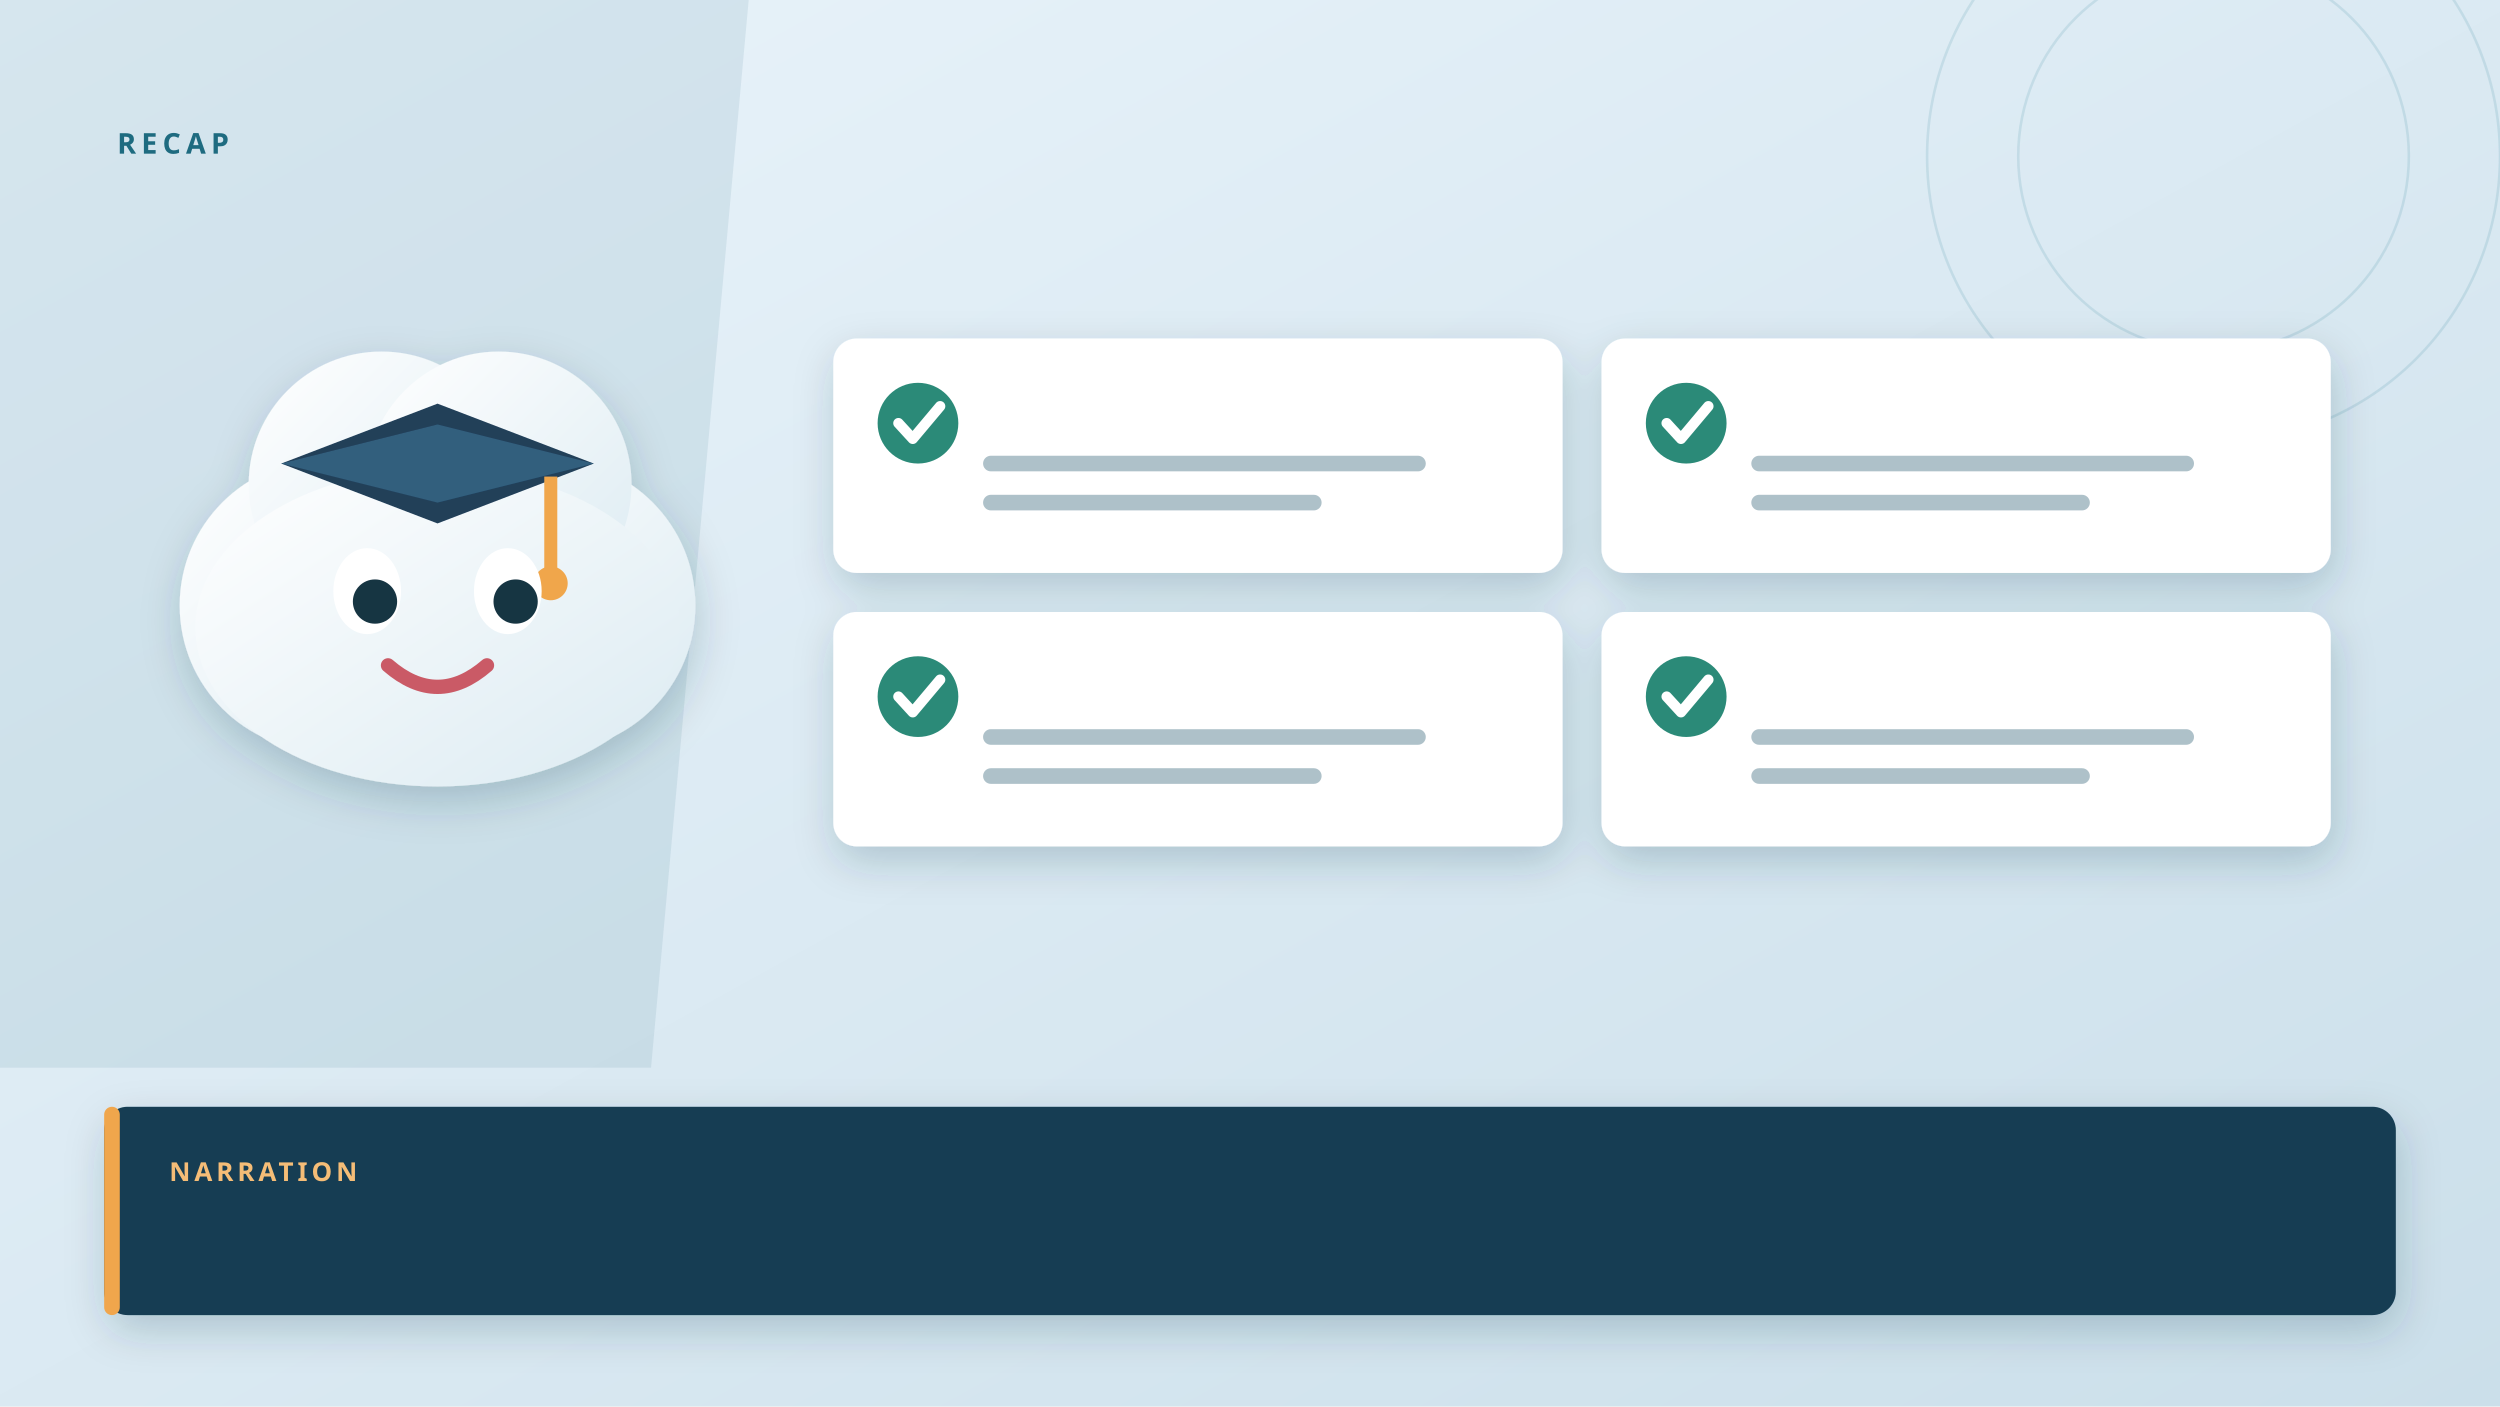
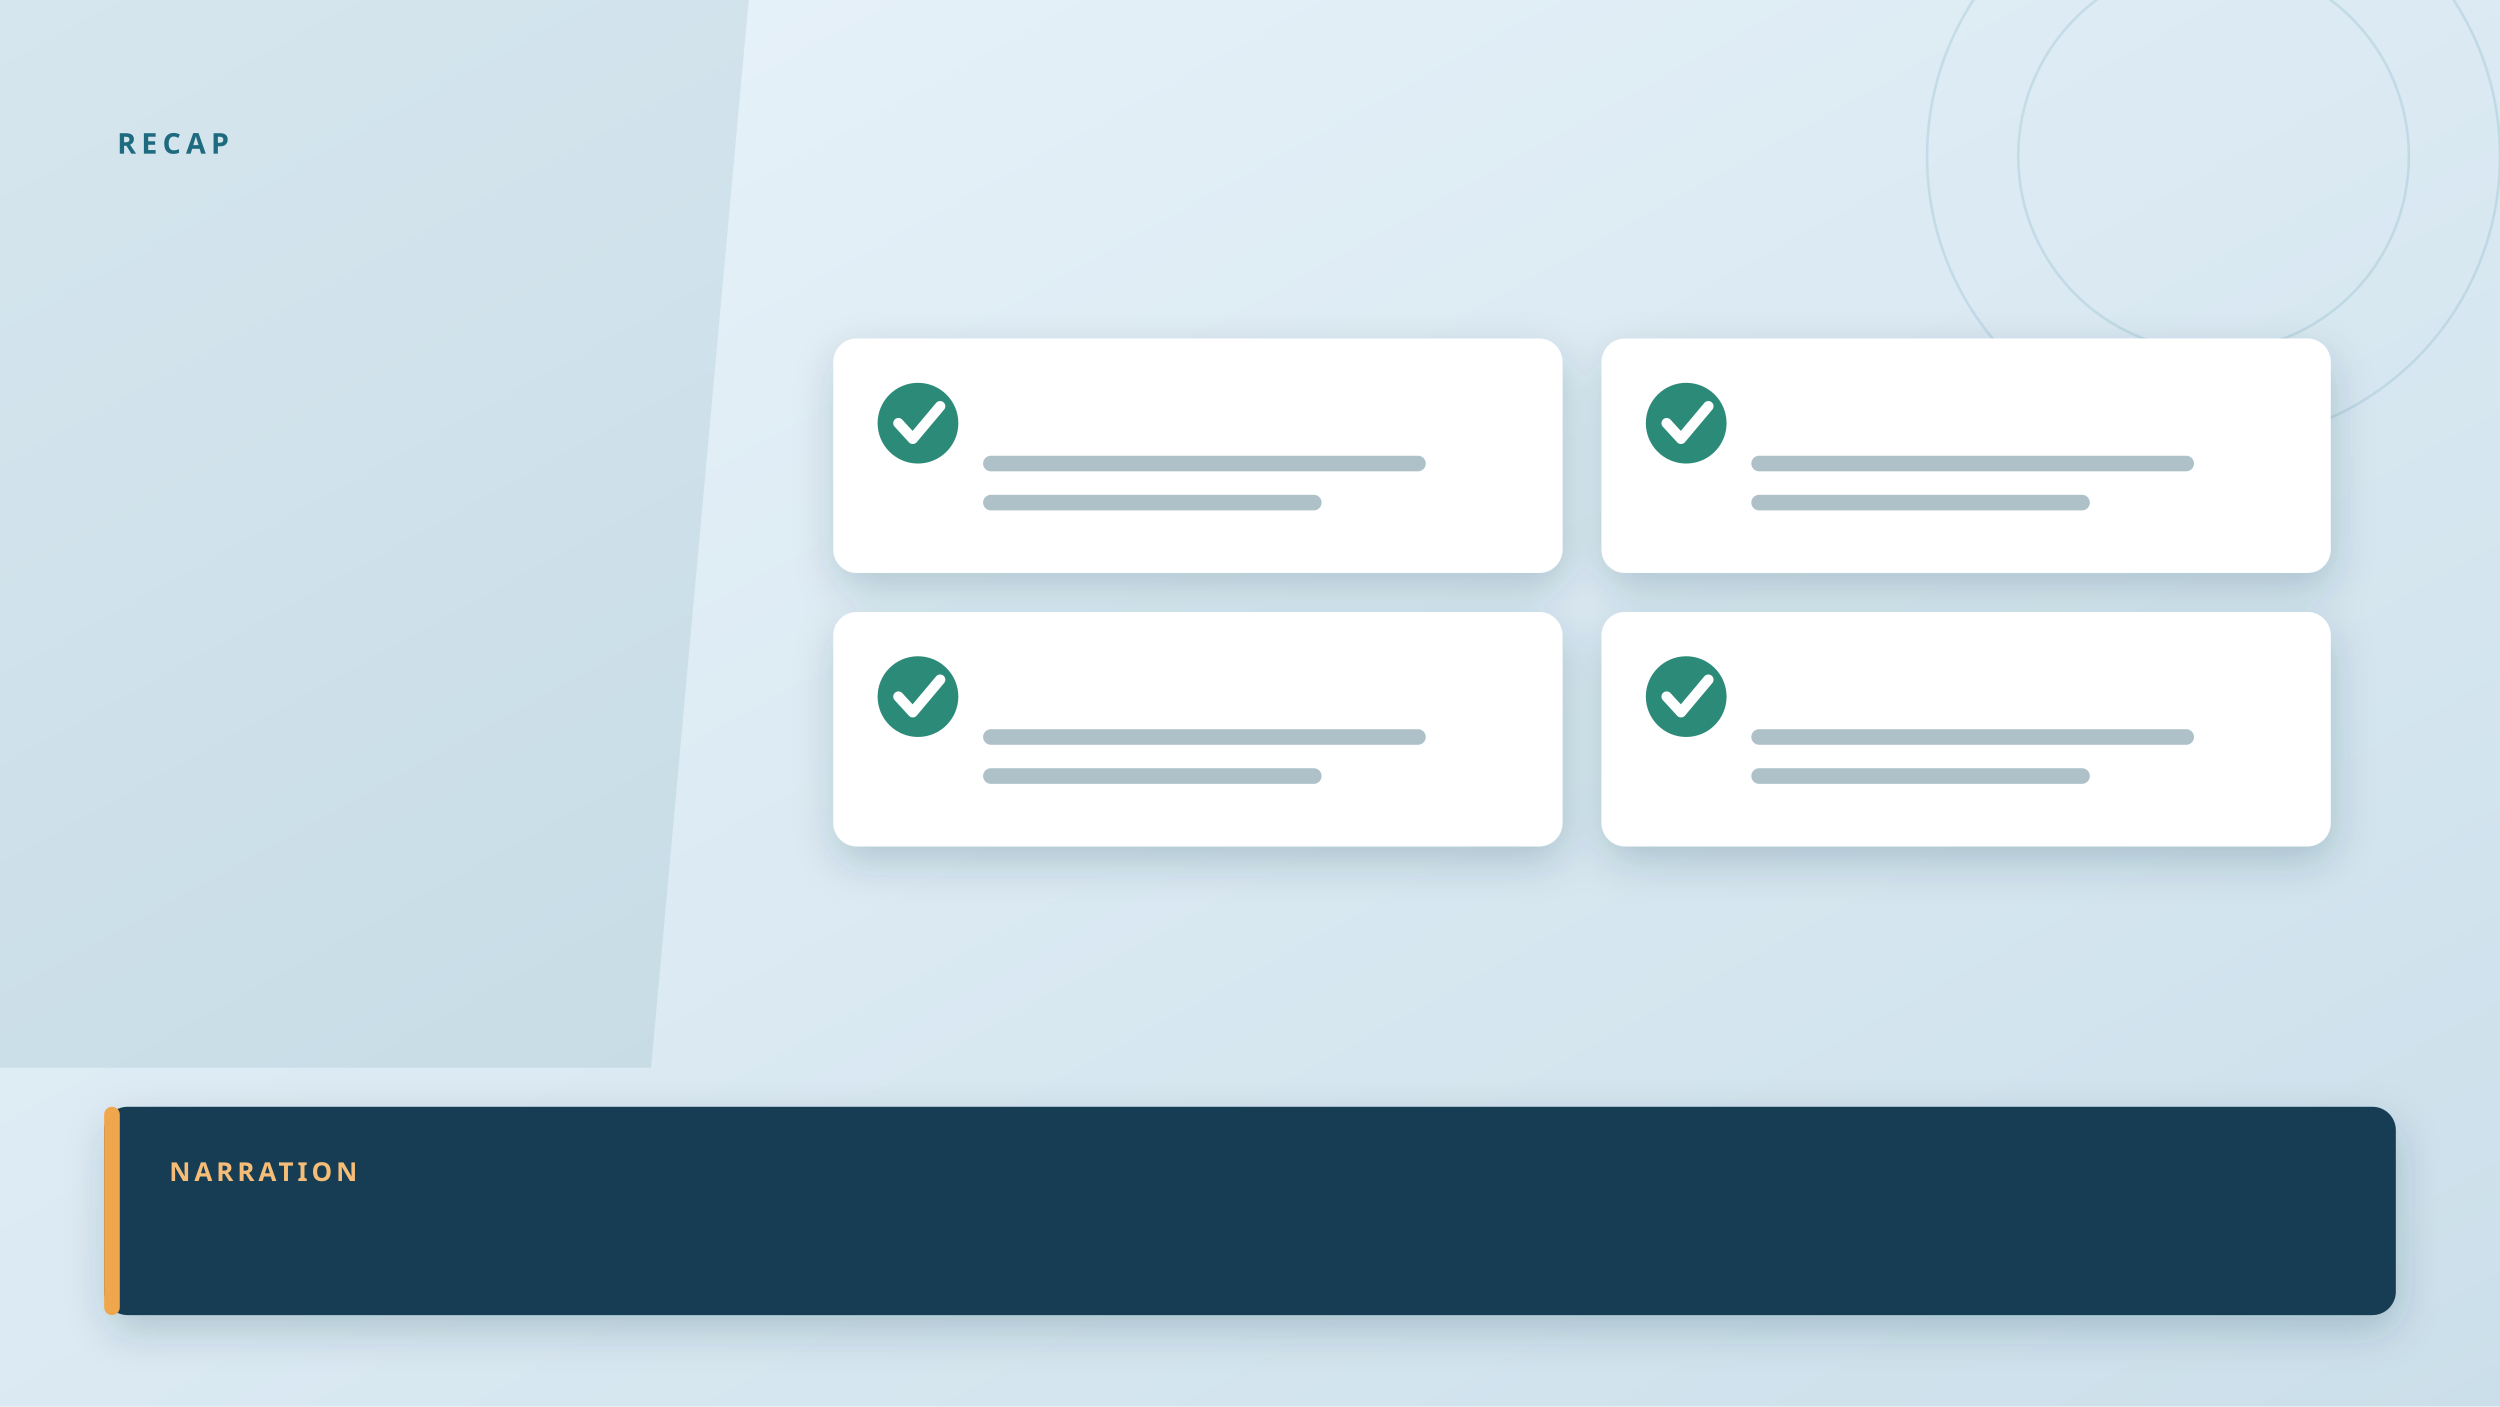
<svg xmlns="http://www.w3.org/2000/svg" viewBox="0 0 1920 1080" width="1920" height="1080">
  <defs>
    <linearGradient id="recap-bg" x2="1" y2="1">
      <stop stop-color="#eaf4fb" />
      <stop offset="1" stop-color="#cbdfea" />
    </linearGradient>
    <linearGradient id="recap-cloud" y2="1">
      <stop stop-color="#fff" />
      <stop offset="1" stop-color="#dcebf2" />
    </linearGradient>
    <filter id="recap-shadow" x="-25%" y="-25%" width="150%" height="165%">
      <feDropShadow dy="12" stdDeviation="16" flood-color="#193548" flood-opacity="0.2" />
    </filter>
  </defs>
  <rect width="1920" height="1080" fill="url(#recap-bg)" />
  <path d="M0 0H575L500 820H0Z" fill="#23627c" opacity="0.1" />
  <g fill="none" stroke="#267c91" stroke-width="2" opacity="0.14">
    <circle cx="1700" cy="120" r="220" />
    <circle cx="1700" cy="120" r="150" />
  </g>
  <text x="90" y="118" fill="#1e6b80" font-family="Segoe UI, sans-serif" font-size="22" font-weight="800" letter-spacing="4">RECAP</text>
-   <g filter="url(#recap-shadow)">
-     <circle cx="250" cy="465" r="112" fill="url(#recap-cloud)" />
-     <circle cx="422" cy="465" r="112" fill="url(#recap-cloud)" />
-     <circle cx="293" cy="372" r="102" fill="url(#recap-cloud)" />
-     <circle cx="383" cy="372" r="102" fill="url(#recap-cloud)" />
-     <ellipse cx="336" cy="482" rx="186" ry="122" fill="url(#recap-cloud)" />
-     <polygon points="216,356 336,310 456,356 336,402" fill="#213f59" />
-     <polygon points="216,356 336,326 456,356 336,386" fill="#315f7d" />
-     <path d="M423 366V438" stroke="#f0a64c" stroke-width="10" />
-     <circle cx="423" cy="448" r="13" fill="#f0a64c" />
-     <ellipse cx="282" cy="454" rx="26" ry="33" fill="#fff" />
-     <circle cx="288" cy="462" r="17" fill="#173442" />
-     <ellipse cx="390" cy="454" rx="26" ry="33" fill="#fff" />
-     <circle cx="396" cy="462" r="17" fill="#173442" />
-     <path d="M298 511Q336 544 374 511" fill="none" stroke="#ca5a66" stroke-width="11" stroke-linecap="round" />
-   </g>
  <g filter="url(#recap-shadow)" fill="#fff">
    <rect x="640" y="260" width="560" height="180" rx="18" />
    <rect x="1230" y="260" width="560" height="180" rx="18" />
    <rect x="640" y="470" width="560" height="180" rx="18" />
    <rect x="1230" y="470" width="560" height="180" rx="18" />
  </g>
  <g fill="#2b8a78">
    <circle cx="705" cy="325" r="31" />
    <circle cx="1295" cy="325" r="31" />
    <circle cx="705" cy="535" r="31" />
    <circle cx="1295" cy="535" r="31" />
  </g>
  <g fill="none" stroke="#fff" stroke-width="8" stroke-linecap="round" stroke-linejoin="round">
    <path d="M690 325l11 12 21-25" />
    <path d="M1280 325l11 12 21-25" />
    <path d="M690 535l11 12 21-25" />
    <path d="M1280 535l11 12 21-25" />
  </g>
  <g fill="#5d8393" opacity="0.5">
    <rect x="755" y="350" width="340" height="12" rx="6" />
    <rect x="755" y="380" width="260" height="12" rx="6" />
    <rect x="1345" y="350" width="340" height="12" rx="6" />
    <rect x="1345" y="380" width="260" height="12" rx="6" />
    <rect x="755" y="560" width="340" height="12" rx="6" />
    <rect x="755" y="590" width="260" height="12" rx="6" />
    <rect x="1345" y="560" width="340" height="12" rx="6" />
    <rect x="1345" y="590" width="260" height="12" rx="6" />
  </g>
  <rect x="80" y="850" width="1760" height="160" rx="18" fill="#173d52" filter="url(#recap-shadow)" />
  <rect x="80" y="850" width="12" height="160" rx="6" fill="#f0a64c" />
  <text x="130" y="907" fill="#f5bd77" font-family="Segoe UI, sans-serif" font-size="20" font-weight="800" letter-spacing="3">NARRATION</text>
</svg>
